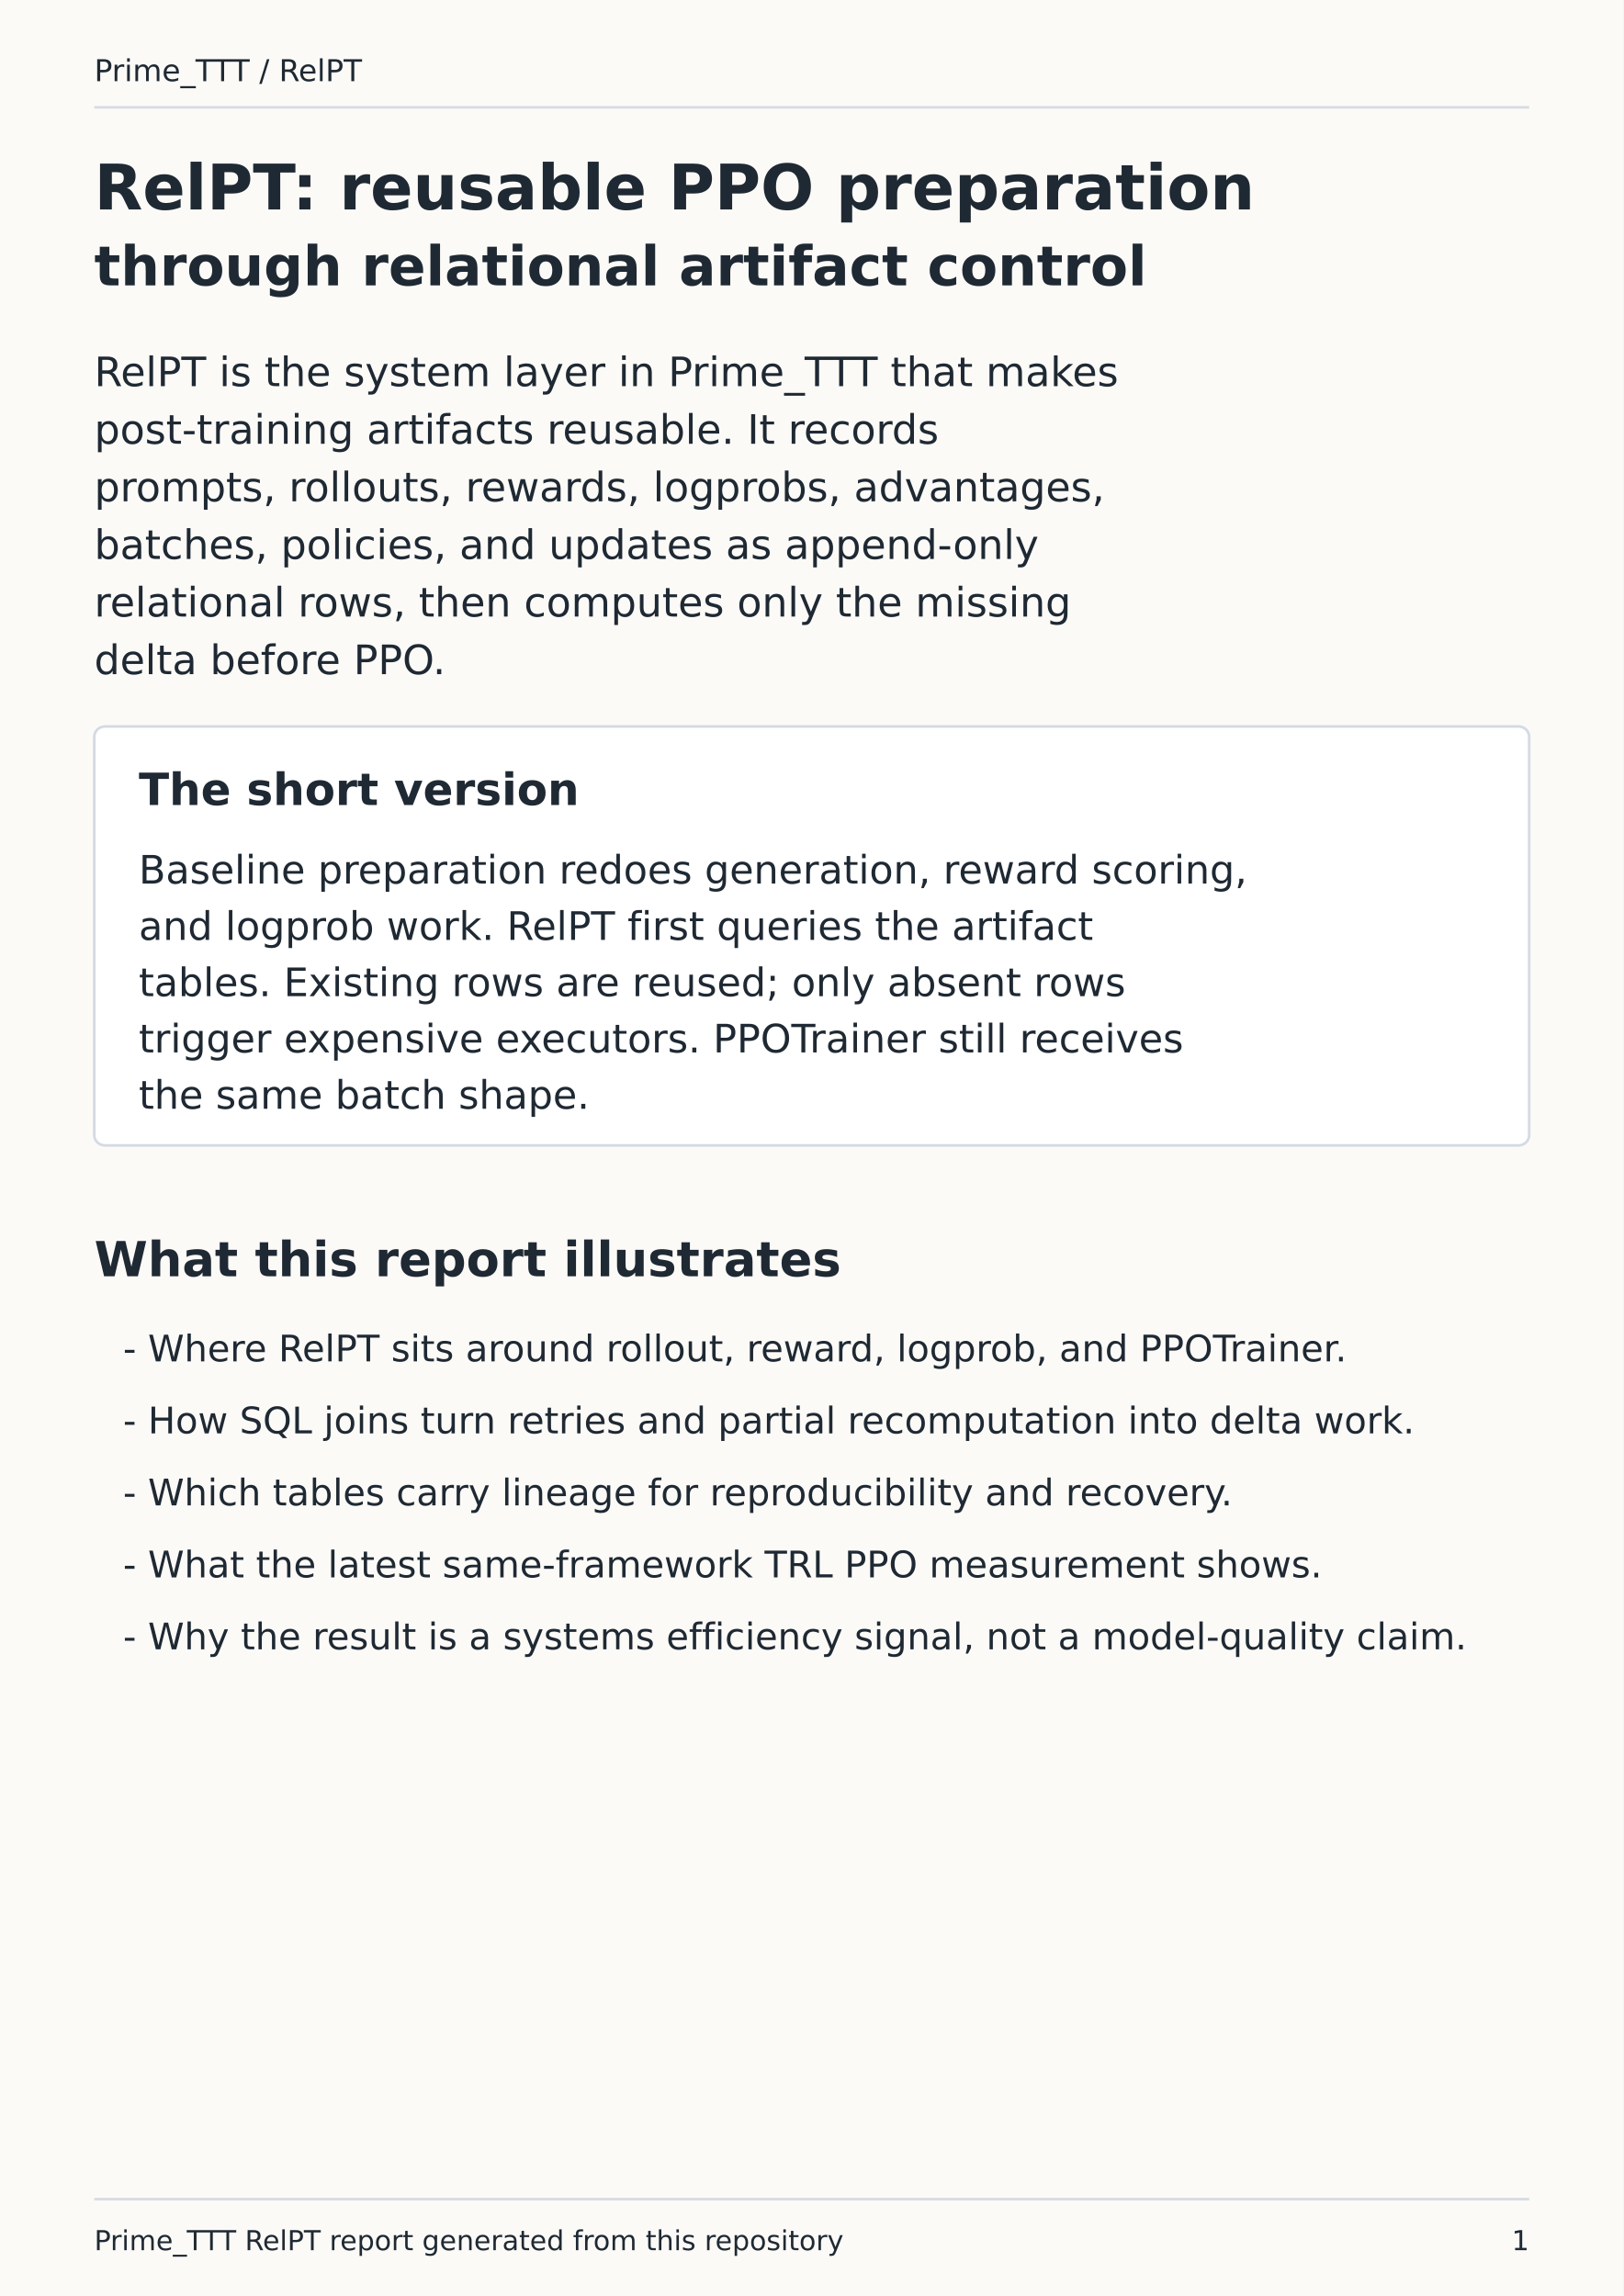
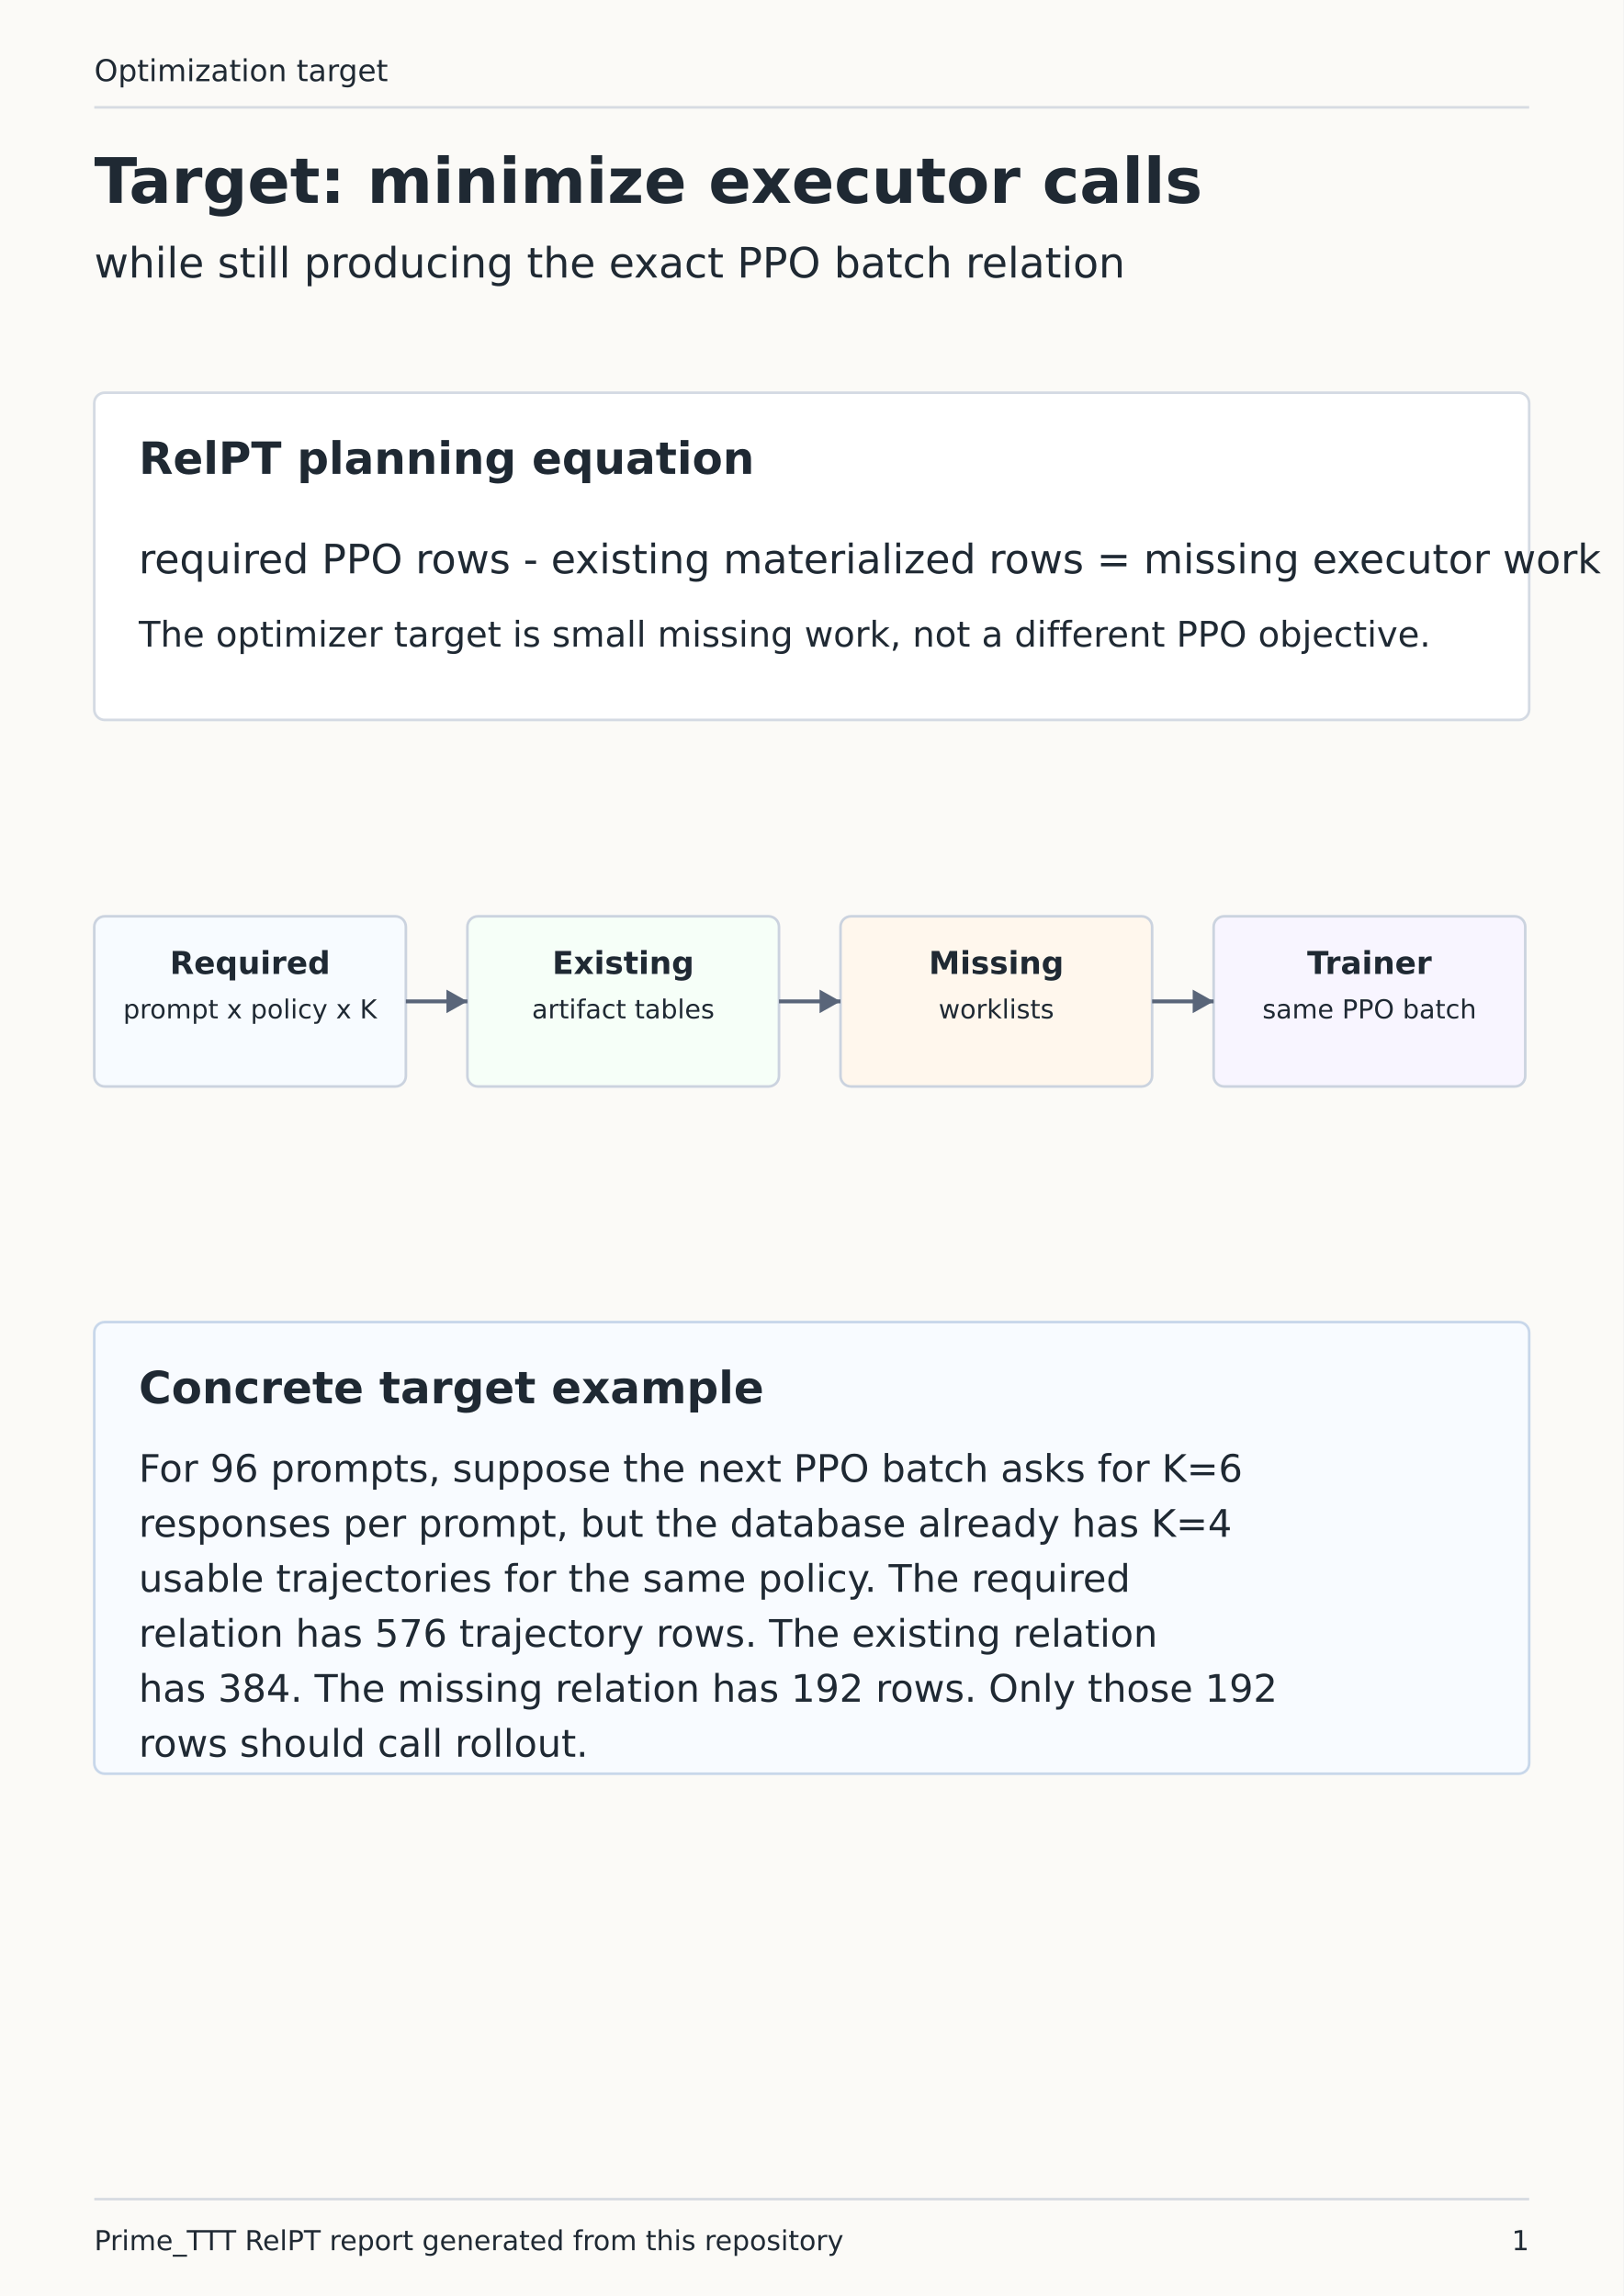
<svg xmlns="http://www.w3.org/2000/svg" width="1240" height="1754" viewBox="0 0 1240 1754">
  <rect width="100%" height="100%" fill="#fbfaf7" />
  <style>text{font-family:DejaVu Sans, Arial, sans-serif;fill:#1f2933}.muted{fill:#5f6978}.mono{font-family:DejaVu Sans Mono,monospace}</style>
-   <text x="72.0" y="62.0" font-size="23" font-weight="400" fill="#697386" text-anchor="start" class="">Prime_TTT / RelPT</text>
+   <text x="72.0" y="62.0" font-size="23" font-weight="400" fill="#697386" text-anchor="start" class="">Optimization target</text>
  <line x1="72.0" y1="82.0" x2="1168.0" y2="82.0" stroke="#d7dbe2" stroke-width="2" />
-   <text x="72.0" y="160.0" font-size="48" font-weight="700" fill="#1f2933" text-anchor="start" class="">RelPT: reusable PPO preparation</text>
-   <text x="72.0" y="218.0" font-size="42" font-weight="700" fill="#1f2933" text-anchor="start" class="">through relational artifact control</text>
-   <text x="72.0" y="295.0" font-size="31" font-weight="400" fill="#1f2933" text-anchor="start" class="">RelPT is the system layer in Prime_TTT that makes</text>
-   <text x="72.0" y="339.0" font-size="31" font-weight="400" fill="#1f2933" text-anchor="start" class="">post-training artifacts reusable. It records</text>
-   <text x="72.0" y="383.0" font-size="31" font-weight="400" fill="#1f2933" text-anchor="start" class="">prompts, rollouts, rewards, logprobs, advantages,</text>
-   <text x="72.0" y="427.0" font-size="31" font-weight="400" fill="#1f2933" text-anchor="start" class="">batches, policies, and updates as append-only</text>
-   <text x="72.0" y="471.0" font-size="31" font-weight="400" fill="#1f2933" text-anchor="start" class="">relational rows, then computes only the missing</text>
-   <text x="72.0" y="515.0" font-size="31" font-weight="400" fill="#1f2933" text-anchor="start" class="">delta before PPO.</text>
-   <rect x="72.0" y="555.0" width="1096.0" height="320.0" rx="8" fill="#ffffff" stroke="#d4dae3" stroke-width="2" />
-   <text x="106.0" y="615.0" font-size="34" font-weight="700" fill="#1f2933" text-anchor="start" class="">The short version</text>
-   <text x="106.0" y="675.0" font-size="30" font-weight="400" fill="#1f2933" text-anchor="start" class="">Baseline preparation redoes generation, reward scoring,</text>
-   <text x="106.0" y="718.0" font-size="30" font-weight="400" fill="#1f2933" text-anchor="start" class="">and logprob work. RelPT first queries the artifact</text>
-   <text x="106.0" y="761.0" font-size="30" font-weight="400" fill="#1f2933" text-anchor="start" class="">tables. Existing rows are reused; only absent rows</text>
-   <text x="106.0" y="804.0" font-size="30" font-weight="400" fill="#1f2933" text-anchor="start" class="">trigger expensive executors. PPOTrainer still receives</text>
-   <text x="106.0" y="847.0" font-size="30" font-weight="400" fill="#1f2933" text-anchor="start" class="">the same batch shape.</text>
-   <text x="72.0" y="975.0" font-size="37" font-weight="700" fill="#1f2933" text-anchor="start" class="">What this report illustrates</text>
-   <text x="94.0" y="1040.0" font-size="28" font-weight="400" fill="#1f2933" text-anchor="start" class="">- Where RelPT sits around rollout, reward, logprob, and PPOTrainer.</text>
-   <text x="94.0" y="1095.0" font-size="28" font-weight="400" fill="#1f2933" text-anchor="start" class="">- How SQL joins turn retries and partial recomputation into delta work.</text>
-   <text x="94.0" y="1150.0" font-size="28" font-weight="400" fill="#1f2933" text-anchor="start" class="">- Which tables carry lineage for reproducibility and recovery.</text>
-   <text x="94.0" y="1205.0" font-size="28" font-weight="400" fill="#1f2933" text-anchor="start" class="">- What the latest same-framework TRL PPO measurement shows.</text>
-   <text x="94.0" y="1260.0" font-size="28" font-weight="400" fill="#1f2933" text-anchor="start" class="">- Why the result is a systems efficiency signal, not a model-quality claim.</text>
+   <text x="72.0" y="155.0" font-size="48" font-weight="700" fill="#1f2933" text-anchor="start" class="">Target: minimize executor calls</text>
+   <text x="72.0" y="212.0" font-size="32" font-weight="400" fill="#4b5563" text-anchor="start" class="">while still producing the exact PPO batch relation</text>
+   <rect x="72.0" y="300.0" width="1096.0" height="250.0" rx="8" fill="#ffffff" stroke="#d4dae3" stroke-width="2" />
+   <text x="106.0" y="362.0" font-size="34" font-weight="700" fill="#1f2933" text-anchor="start" class="">RelPT planning equation</text>
+   <text x="106.0" y="438.0" font-size="31" font-weight="400" fill="#1f2933" text-anchor="start" class="">required PPO rows - existing materialized rows = missing executor work</text>
+   <text x="106.0" y="494.0" font-size="27" font-weight="400" fill="#4b5563" text-anchor="start" class="">The optimizer target is small missing work, not a different PPO objective.</text>
+   <rect x="72.0" y="700.0" width="238.0" height="130.0" rx="8" fill="#f7fbff" stroke="#cbd3df" stroke-width="2" />
+   <text x="191.0" y="744.0" font-size="24" font-weight="700" fill="#1f2933" text-anchor="middle" class="">Required</text>
+   <text x="191.0" y="778.0" font-size="20" font-weight="400" fill="#697386" text-anchor="middle" class="">prompt x policy x K</text>
+   <rect x="357.0" y="700.0" width="238.0" height="130.0" rx="8" fill="#f6fff8" stroke="#cbd3df" stroke-width="2" />
+   <text x="476.0" y="744.0" font-size="24" font-weight="700" fill="#1f2933" text-anchor="middle" class="">Existing</text>
+   <text x="476.0" y="778.0" font-size="20" font-weight="400" fill="#697386" text-anchor="middle" class="">artifact tables</text>
+   <line x1="310.0" y1="765.0" x2="357.0" y2="765.0" stroke="#596579" stroke-width="3" />
+   <path d="M357.0,765.0 l-16,-9 l0,18 z" fill="#596579" />
+   <rect x="642.0" y="700.0" width="238.0" height="130.0" rx="8" fill="#fff7ed" stroke="#cbd3df" stroke-width="2" />
+   <text x="761.0" y="744.0" font-size="24" font-weight="700" fill="#1f2933" text-anchor="middle" class="">Missing</text>
+   <text x="761.0" y="778.0" font-size="20" font-weight="400" fill="#697386" text-anchor="middle" class="">worklists</text>
+   <line x1="595.0" y1="765.0" x2="642.0" y2="765.0" stroke="#596579" stroke-width="3" />
+   <path d="M642.0,765.0 l-16,-9 l0,18 z" fill="#596579" />
+   <rect x="927.0" y="700.0" width="238.0" height="130.0" rx="8" fill="#f8f5ff" stroke="#cbd3df" stroke-width="2" />
+   <text x="1046.0" y="744.0" font-size="24" font-weight="700" fill="#1f2933" text-anchor="middle" class="">Trainer</text>
+   <text x="1046.0" y="778.0" font-size="20" font-weight="400" fill="#697386" text-anchor="middle" class="">same PPO batch</text>
+   <line x1="880.0" y1="765.0" x2="927.0" y2="765.0" stroke="#596579" stroke-width="3" />
+   <path d="M927.0,765.0 l-16,-9 l0,18 z" fill="#596579" />
+   <rect x="72.0" y="1010.0" width="1096.0" height="345.0" rx="8" fill="#f8fbff" stroke="#c8d7ea" stroke-width="2" />
+   <text x="106.0" y="1072.0" font-size="34" font-weight="700" fill="#1f2933" text-anchor="start" class="">Concrete target example</text>
+   <text x="106.0" y="1132.0" font-size="29" font-weight="400" fill="#1f2933" text-anchor="start" class="">For 96 prompts, suppose the next PPO batch asks for K=6</text>
+   <text x="106.0" y="1174.0" font-size="29" font-weight="400" fill="#1f2933" text-anchor="start" class="">responses per prompt, but the database already has K=4</text>
+   <text x="106.0" y="1216.0" font-size="29" font-weight="400" fill="#1f2933" text-anchor="start" class="">usable trajectories for the same policy. The required</text>
+   <text x="106.0" y="1258.0" font-size="29" font-weight="400" fill="#1f2933" text-anchor="start" class="">relation has 576 trajectory rows. The existing relation</text>
+   <text x="106.0" y="1300.0" font-size="29" font-weight="400" fill="#1f2933" text-anchor="start" class="">has 384. The missing relation has 192 rows. Only those 192</text>
+   <text x="106.0" y="1342.0" font-size="29" font-weight="400" fill="#1f2933" text-anchor="start" class="">rows should call rollout.</text>
  <line x1="72.0" y1="1680.0" x2="1168.0" y2="1680.0" stroke="#d7dbe2" stroke-width="2" />
  <text x="72.0" y="1719.0" font-size="21" font-weight="400" fill="#697386" text-anchor="start" class="">Prime_TTT RelPT report generated from this repository</text>
  <text x="1168.0" y="1719.0" font-size="21" font-weight="400" fill="#697386" text-anchor="end" class="">1</text>
</svg>
